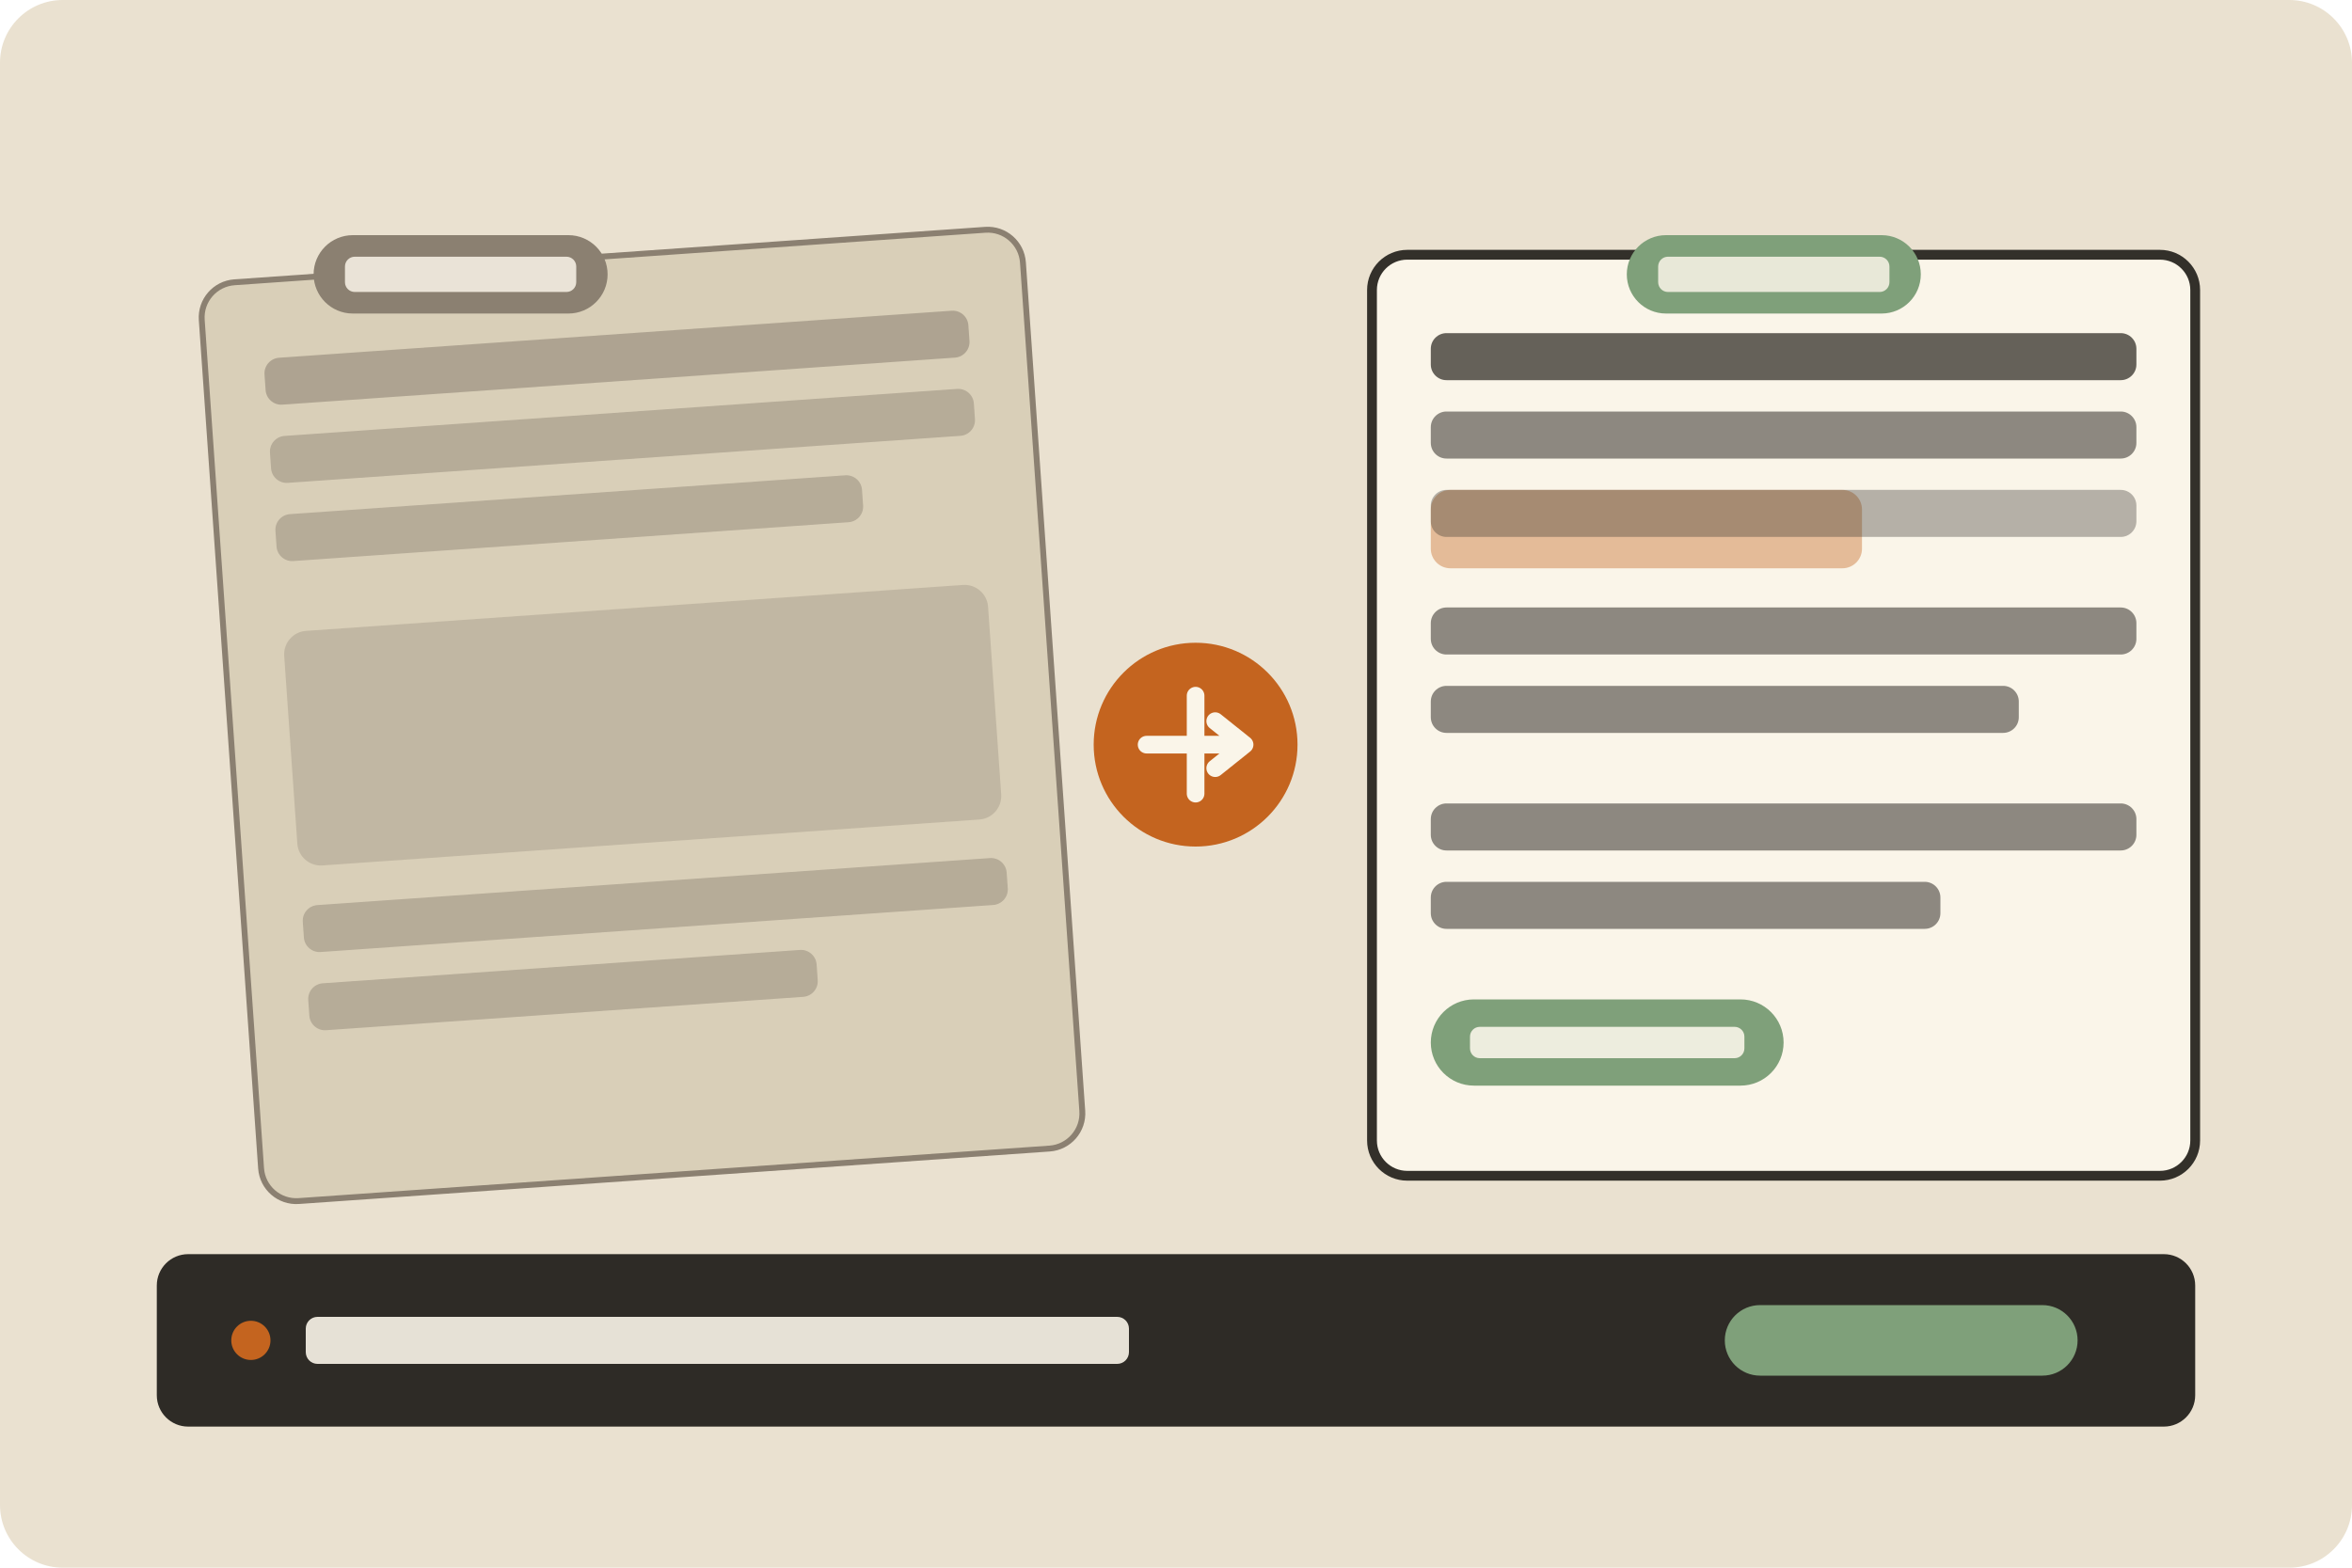
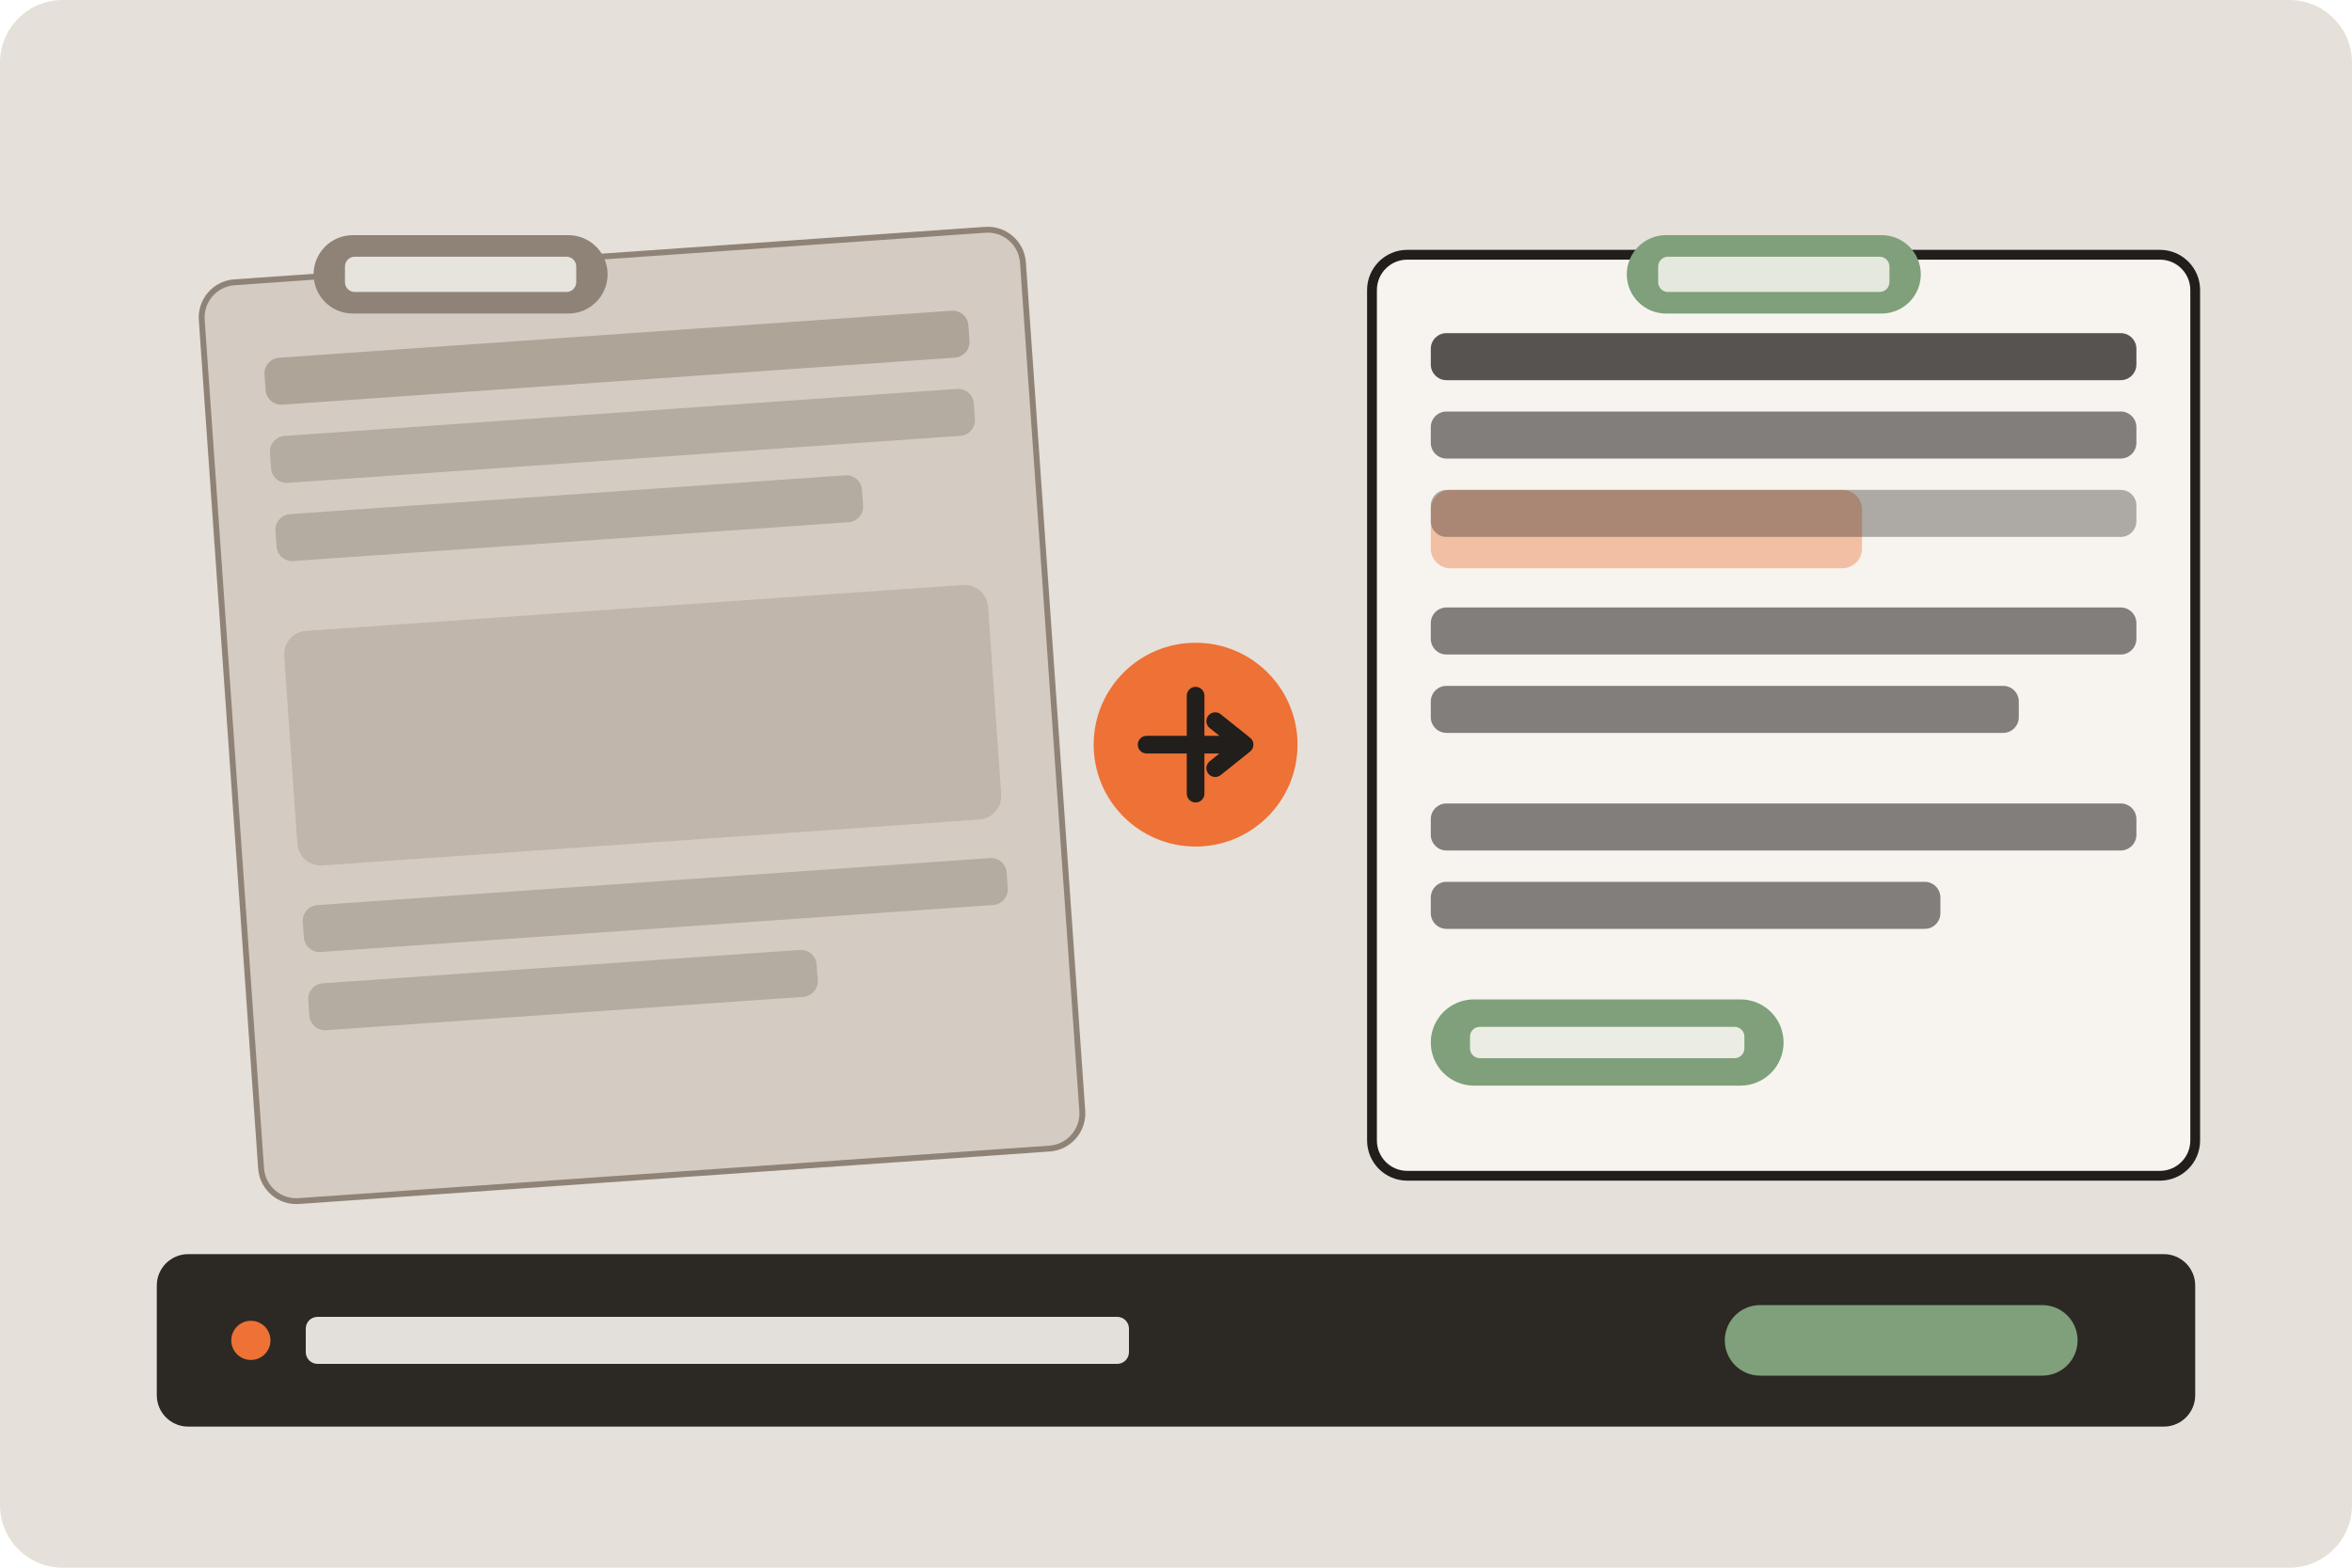
<svg xmlns="http://www.w3.org/2000/svg" width="1200" height="800" viewBox="0 0 1200 800" role="img">
-   <rect width="1200" height="800" rx="32" fill="#EAE1D0" />
+   <rect width="1200" height="800" rx="32" fill="#E5E0D9" />
  <g transform="rotate(-4 330 400)">
-     <rect x="120" y="130" width="420" height="470" rx="18" fill="#D9CFB8" stroke="#8B8071" stroke-width="3" />
-     <rect x="150" y="170" width="360" height="24" rx="8" fill="#8B8071" opacity="0.55" />
-     <rect x="150" y="210" width="360" height="24" rx="8" fill="#8B8071" opacity="0.45" />
-     <rect x="150" y="250" width="300" height="24" rx="8" fill="#8B8071" opacity="0.45" />
-     <rect x="150" y="310" width="360" height="120" rx="12" fill="#8B8071" opacity="0.3" />
-     <rect x="150" y="450" width="360" height="24" rx="8" fill="#8B8071" opacity="0.45" />
-     <rect x="150" y="490" width="260" height="24" rx="8" fill="#8B8071" opacity="0.45" />
+     <rect x="120" y="130" width="420" height="470" rx="18" fill="#D4CCC2" stroke="#8F8377" stroke-width="3" />
+     <rect x="150" y="170" width="360" height="24" rx="8" fill="#8F8377" opacity="0.55" />
+     <rect x="150" y="210" width="360" height="24" rx="8" fill="#8F8377" opacity="0.45" />
+     <rect x="150" y="250" width="300" height="24" rx="8" fill="#8F8377" opacity="0.45" />
+     <rect x="150" y="310" width="360" height="120" rx="12" fill="#8F8377" opacity="0.3" />
+     <rect x="150" y="450" width="360" height="24" rx="8" fill="#8F8377" opacity="0.45" />
+     <rect x="150" y="490" width="260" height="24" rx="8" fill="#8F8377" opacity="0.45" />
  </g>
-   <rect x="160" y="120" width="150" height="40" rx="20" fill="#8B8071" />
-   <rect x="176" y="131" width="118" height="18" rx="5" fill="#FAF5E9" opacity="0.85" />
-   <circle cx="610" cy="380" r="52" fill="#C4641F" />
-   <path d="M585 380 h50 M610 355 v50 M620 368 L 635 380 L 620 392" fill="none" stroke="#FAF5E9" stroke-width="9" stroke-linecap="round" stroke-linejoin="round" />
-   <rect x="700" y="130" width="420" height="470" rx="18" fill="#FAF5E9" stroke="#33302A" stroke-width="5" />
-   <rect x="730" y="170" width="360" height="24" rx="8" fill="#33302A" opacity="0.75" />
-   <rect x="730" y="210" width="360" height="24" rx="8" fill="#33302A" opacity="0.55" />
-   <rect x="730" y="250" width="220" height="40" rx="10" fill="#C4641F" opacity="0.4" />
-   <rect x="730" y="250" width="360" height="24" rx="8" fill="#33302A" opacity="0.35" />
-   <rect x="730" y="310" width="360" height="24" rx="8" fill="#33302A" opacity="0.55" />
-   <rect x="730" y="350" width="300" height="24" rx="8" fill="#33302A" opacity="0.55" />
-   <rect x="730" y="410" width="360" height="24" rx="8" fill="#33302A" opacity="0.55" />
-   <rect x="730" y="450" width="260" height="24" rx="8" fill="#33302A" opacity="0.55" />
+   <rect x="160" y="120" width="150" height="40" rx="20" fill="#8F8377" />
+   <rect x="176" y="131" width="118" height="18" rx="5" fill="#F7F4EF" opacity="0.85" />
+   <circle cx="610" cy="380" r="52" fill="#EE7135" />
+   <path d="M585 380 h50 M610 355 v50 M620 368 L 635 380 L 620 392" fill="none" stroke="#211E1B" stroke-width="9" stroke-linecap="round" stroke-linejoin="round" />
+   <rect x="700" y="130" width="420" height="470" rx="18" fill="#F7F4EF" stroke="#211E1B" stroke-width="5" />
+   <rect x="730" y="170" width="360" height="24" rx="8" fill="#211E1B" opacity="0.75" />
+   <rect x="730" y="210" width="360" height="24" rx="8" fill="#211E1B" opacity="0.55" />
+   <rect x="730" y="250" width="220" height="40" rx="10" fill="#EE7135" opacity="0.4" />
+   <rect x="730" y="250" width="360" height="24" rx="8" fill="#211E1B" opacity="0.35" />
+   <rect x="730" y="310" width="360" height="24" rx="8" fill="#211E1B" opacity="0.55" />
+   <rect x="730" y="350" width="300" height="24" rx="8" fill="#211E1B" opacity="0.55" />
+   <rect x="730" y="410" width="360" height="24" rx="8" fill="#211E1B" opacity="0.55" />
+   <rect x="730" y="450" width="260" height="24" rx="8" fill="#211E1B" opacity="0.55" />
  <rect x="730" y="510" width="180" height="44" rx="22" fill="#7FA07A" />
-   <rect x="750" y="524" width="140" height="16" rx="5" fill="#FAF5E9" opacity="0.9" />
+   <rect x="750" y="524" width="140" height="16" rx="5" fill="#F7F4EF" opacity="0.9" />
  <rect x="830" y="120" width="150" height="40" rx="20" fill="#7FA07A" />
-   <rect x="846" y="131" width="118" height="18" rx="5" fill="#FAF5E9" opacity="0.85" />
-   <rect x="80" y="640" width="1040" height="88" rx="16" fill="#2E2B26" />
-   <circle cx="128" cy="684" r="10" fill="#C4641F" />
-   <rect x="156" y="672" width="420" height="24" rx="6" fill="#FAF5E9" opacity="0.9" />
+   <rect x="846" y="131" width="118" height="18" rx="5" fill="#F7F4EF" opacity="0.85" />
+   <rect x="80" y="640" width="1040" height="88" rx="16" fill="#2C2824" />
+   <circle cx="128" cy="684" r="10" fill="#EE7135" />
+   <rect x="156" y="672" width="420" height="24" rx="6" fill="#F7F4EF" opacity="0.9" />
  <rect x="880" y="666" width="180" height="36" rx="18" fill="#7FA07A" />
</svg>
